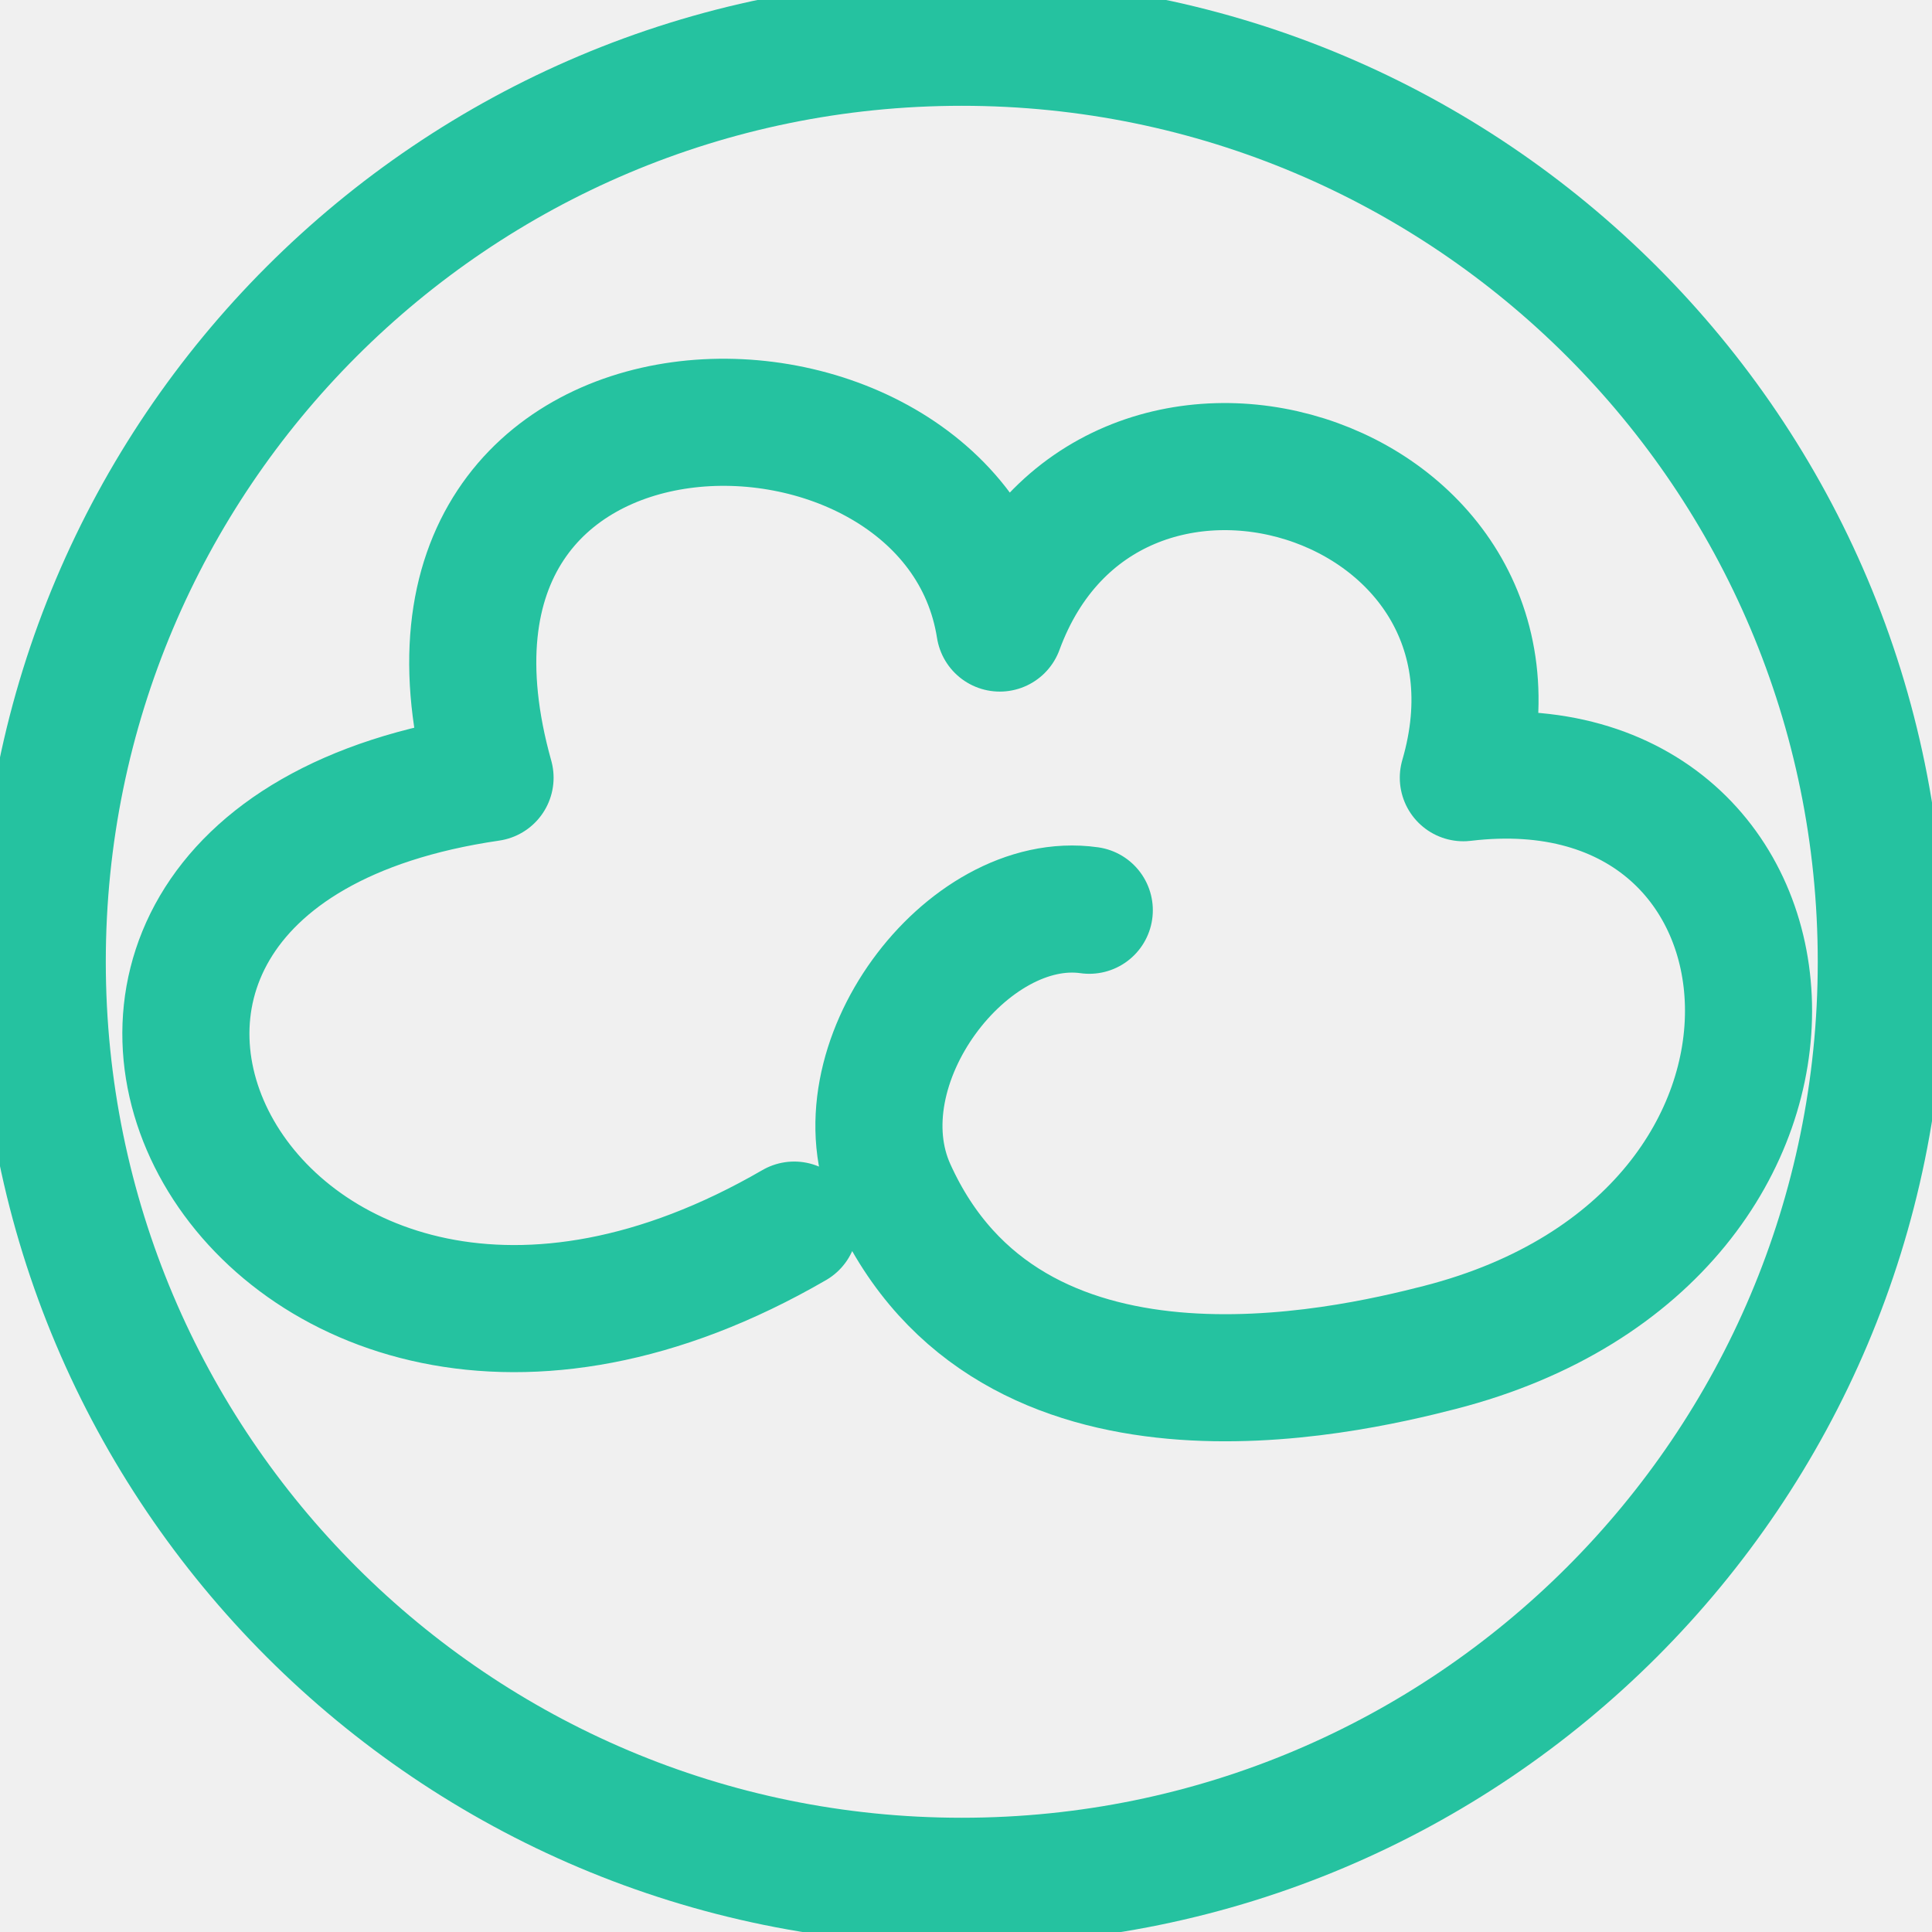
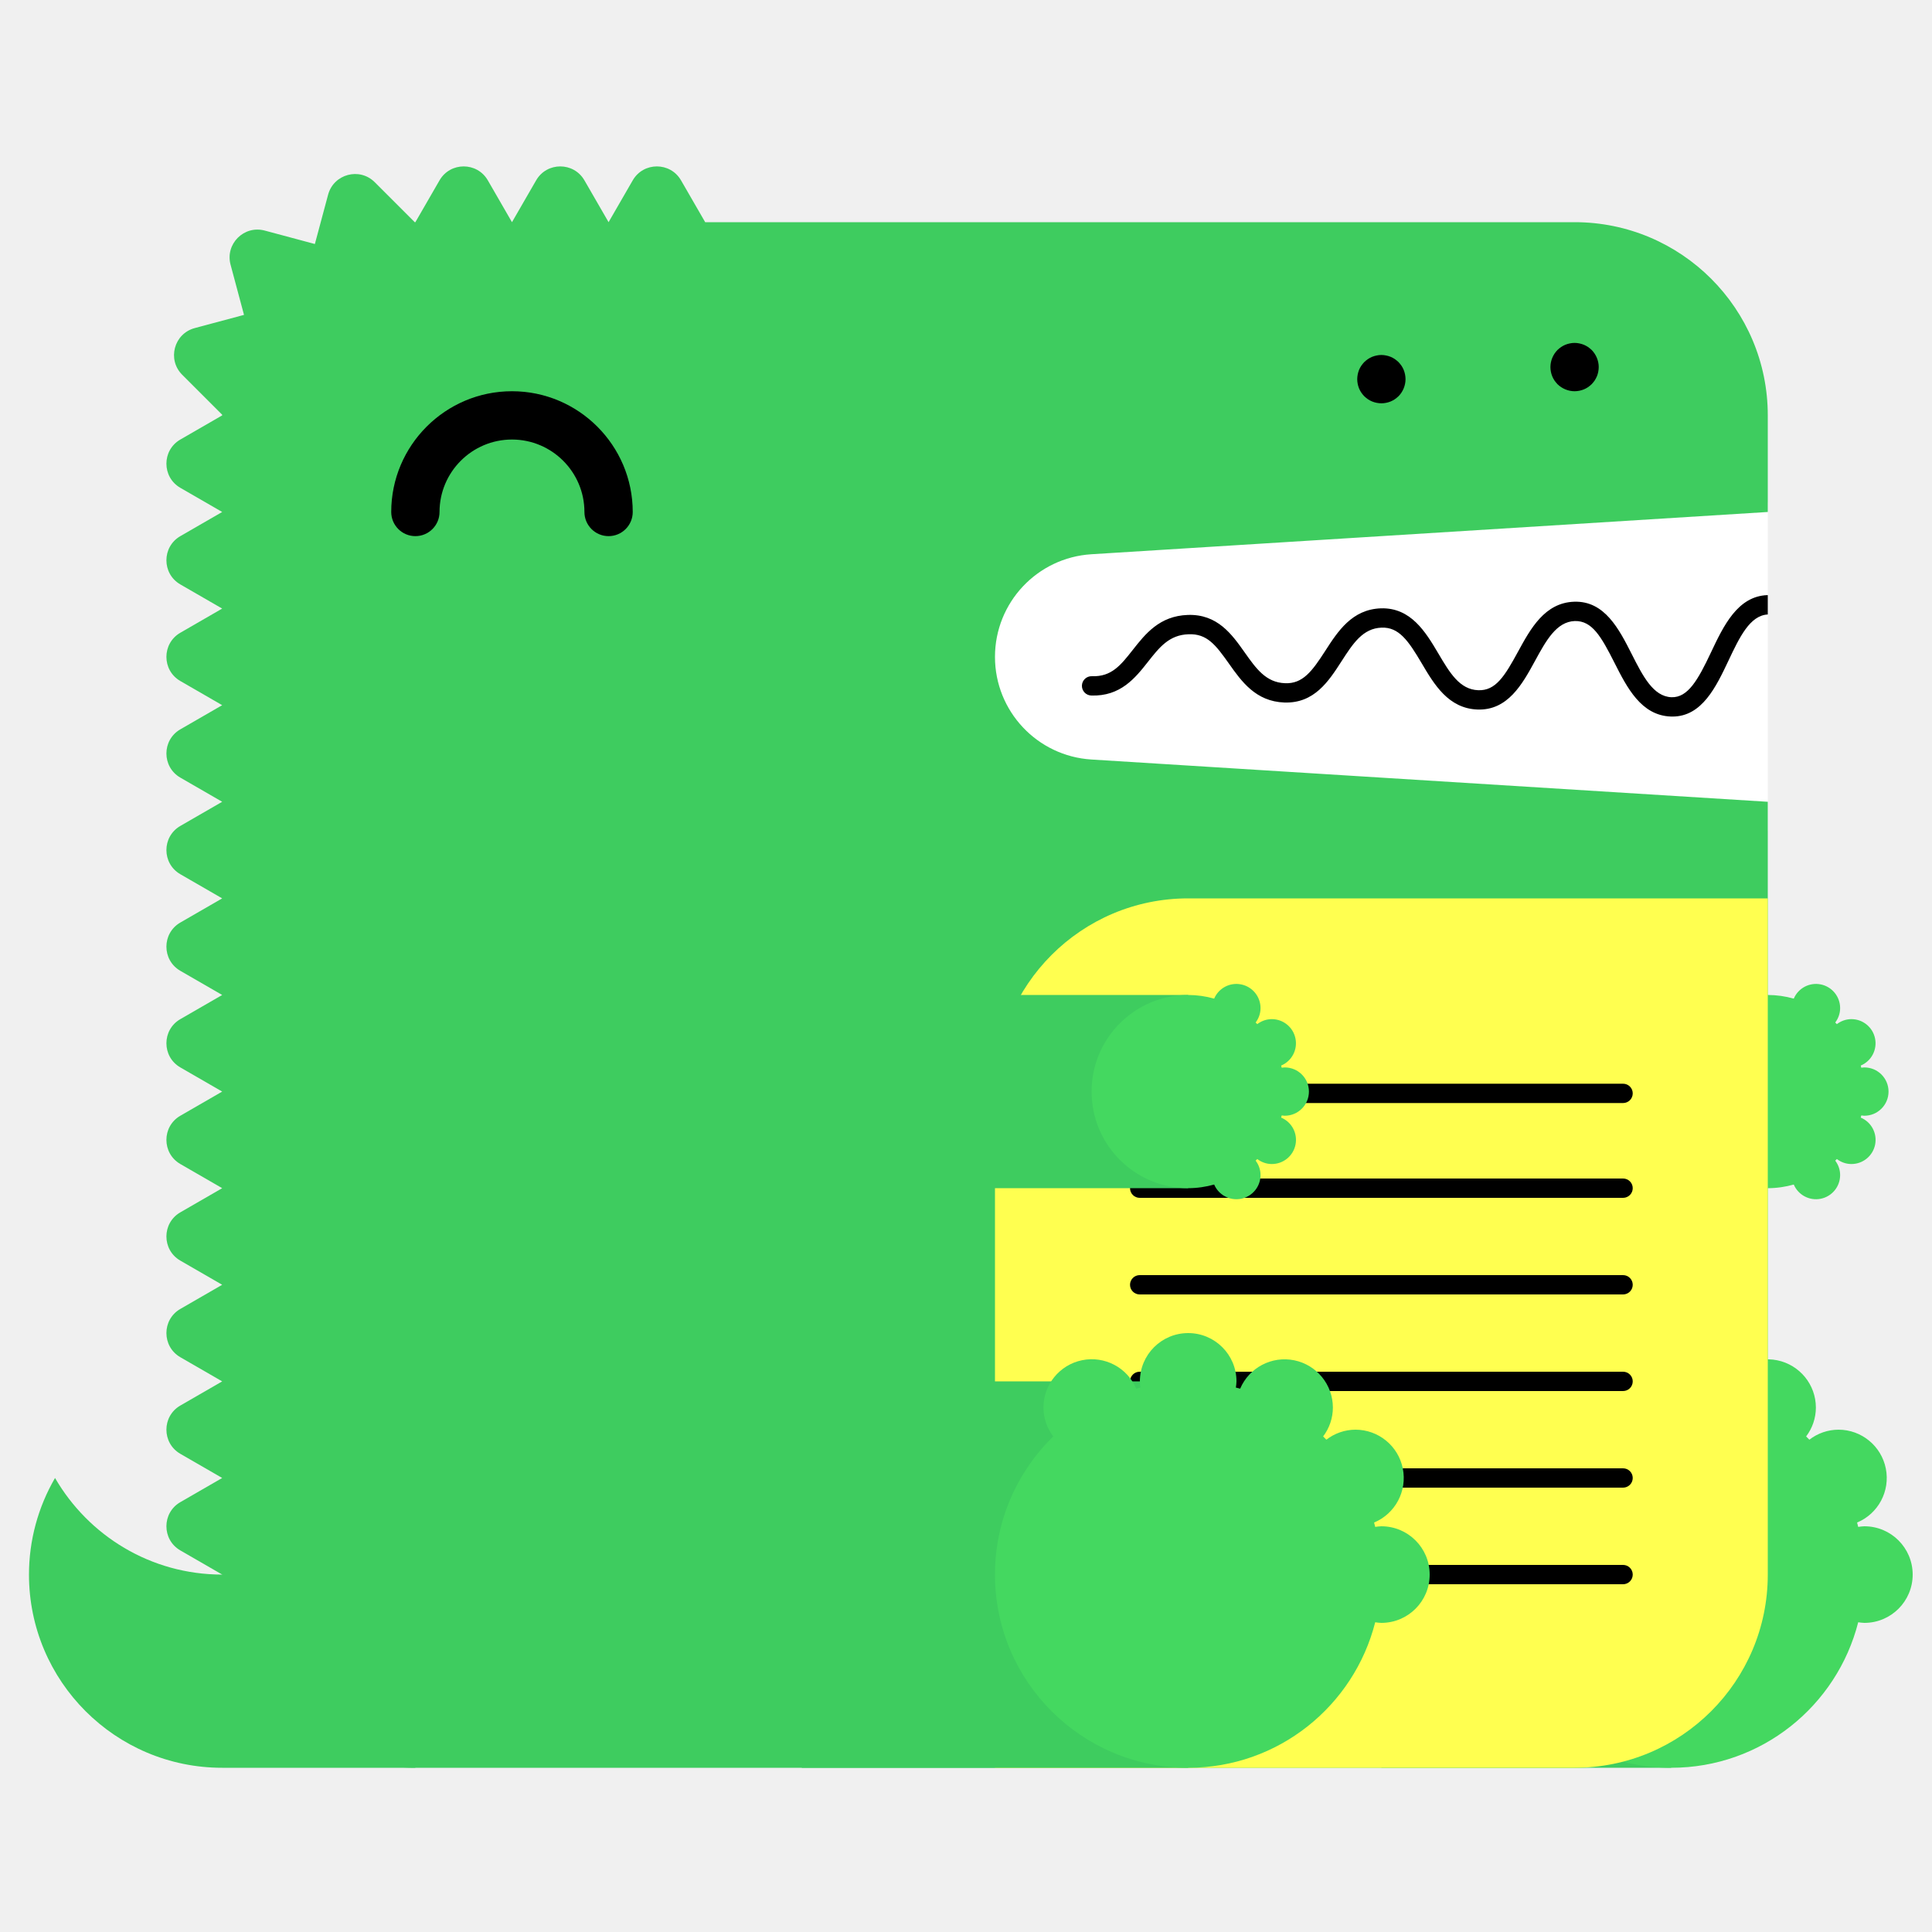
- <svg xmlns="http://www.w3.org/2000/svg" xmlns:xlink="http://www.w3.org/1999/xlink" width="100%" height="100%" viewBox="0 0 686 686" version="1.1" xml:space="preserve" style="fill-rule:evenodd;clip-rule:evenodd;stroke-linecap:round;stroke-linejoin:round;stroke-miterlimit:1.5;">
-   <g id="Capa1">
-     <g transform="matrix(1,0,0,1,-11,0)">
-       <path d="M397.772,323.204C354.303,317.056 307.867,378.401 327.873,422.634C369.516,514.707 487.661,487.327 522.269,478.433C675.287,439.107 658.648,260.78 530.593,276.145C562.17,167.924 404.107,119.313 366,223C349.451,117.91 140.774,118.296 185,276.145C-22.116,306.331 99.127,547.362 293,435" style="fill:none;stroke:#25c2a0;stroke-width:45.13px;" />
-     </g>
-     <g transform="matrix(0.951895,0,0,0.951895,15,15)">
-       <circle cx="343" cy="343" r="343" style="fill:none;stroke:#25c2a0;stroke-width:47.41px;" />
-     </g>
-     <use xlink:href="#_Image1" x="0" y="0" width="686px" height="686px" />
+ <svg xmlns="http://www.w3.org/2000/svg" width="200" height="200" viewBox="0 0 200 200">
+   <g fill="none" fill-rule="evenodd">
+     <path fill="#FFF" d="M99 52h84v34H99z" />
+     <path d="M23 163c-7.398 0-13.843-4.027-17.303-10A19.886 19.886 0 0 0 3 163c0 11.046 8.954 20 20 20h20v-20H23z" fill="#3ECC5F" />
+     <path d="M112.98 57.376L183 53V43c0-11.046-8.954-20-20-20H73l-2.5-4.33c-1.112-1.925-3.889-1.925-5 0L63 23l-2.5-4.33c-1.111-1.925-3.889-1.925-5 0L53 23l-2.5-4.33c-1.111-1.925-3.889-1.925-5 0L43 23c-.022 0-.042.003-.065.003l-4.142-4.141c-1.57-1.571-4.252-.853-4.828 1.294l-1.369 5.104-5.192-1.392c-2.148-.575-4.111 1.389-3.535 3.536l1.39 5.193-5.102 1.367c-2.148.576-2.867 3.259-1.296 4.83l4.142 4.142c0 .021-.003.042-.003.064l-4.33 2.5c-1.925 1.111-1.925 3.889 0 5L23 53l-4.33 2.5c-1.925 1.111-1.925 3.889 0 5L23 63l-4.33 2.5c-1.925 1.111-1.925 3.889 0 5L23 73l-4.33 2.5c-1.925 1.111-1.925 3.889 0 5L23 83l-4.33 2.5c-1.925 1.111-1.925 3.889 0 5L23 93l-4.33 2.5c-1.925 1.111-1.925 3.889 0 5L23 103l-4.33 2.5c-1.925 1.111-1.925 3.889 0 5L23 113l-4.33 2.5c-1.925 1.111-1.925 3.889 0 5L23 123l-4.33 2.5c-1.925 1.111-1.925 3.889 0 5L23 133l-4.33 2.5c-1.925 1.111-1.925 3.889 0 5L23 143l-4.33 2.5c-1.925 1.111-1.925 3.889 0 5L23 153l-4.33 2.5c-1.925 1.111-1.925 3.889 0 5L23 163c0 11.046 8.954 20 20 20h120c11.046 0 20-8.954 20-20V83l-70.02-4.376A10.645 10.645 0 0 1 103 68c0-5.621 4.37-10.273 9.98-10.624" fill="#3ECC5F" />
+     <path fill="#3ECC5F" d="M143 183h30v-40h-30z" />
+     <path d="M193 158c-.219 0-.428.037-.639.064-.038-.15-.074-.301-.116-.451A5 5 0 0 0 190.32 148a4.96 4.96 0 0 0-3.016 1.036 26.531 26.531 0 0 0-.335-.336 4.955 4.955 0 0 0 1.011-2.987 5 5 0 0 0-9.599-1.959c-.148-.042-.297-.077-.445-.115.027-.211.064-.42.064-.639a5 5 0 0 0-5-5 5 5 0 0 0-5 5c0 .219.037.428.064.639-.148.038-.297.073-.445.115a4.998 4.998 0 0 0-9.599 1.959c0 1.125.384 2.151 1.011 2.987-3.717 3.632-6.031 8.693-6.031 14.3 0 11.046 8.954 20 20 20 9.339 0 17.16-6.41 19.361-15.064.211.027.42.064.639.064a5 5 0 0 0 5-5 5 5 0 0 0-5-5" fill="#44D860" />
+     <path fill="#3ECC5F" d="M153 123h30v-20h-30z" />
+     <path d="M193 115.5a2.5 2.5 0 1 0 0-5c-.109 0-.214.019-.319.032-.02-.075-.037-.15-.058-.225a2.501 2.501 0 0 0-.963-4.807c-.569 0-1.088.197-1.508.518a6.653 6.653 0 0 0-.168-.168c.314-.417.506-.931.506-1.494a2.5 2.5 0 0 0-4.8-.979A9.987 9.987 0 0 0 183 103c-5.522 0-10 4.478-10 10s4.478 10 10 10c.934 0 1.833-.138 2.69-.377a2.5 2.5 0 0 0 4.8-.979c0-.563-.192-1.077-.506-1.494.057-.055.113-.111.168-.168.42.321.939.518 1.508.518a2.5 2.5 0 0 0 .963-4.807c.021-.074.038-.15.058-.225.105.013.21.032.319.032" fill="#44D860" />
+     <path d="M63 55.5a2.5 2.5 0 0 1-2.5-2.5c0-4.136-3.364-7.5-7.5-7.5s-7.5 3.364-7.5 7.5a2.5 2.5 0 1 1-5 0c0-6.893 5.607-12.5 12.5-12.5S65.5 46.107 65.5 53a2.5 2.5 0 0 1-2.5 2.5" fill="#000" />
+     <path d="M103 183h60c11.046 0 20-8.954 20-20V93h-60c-11.046 0-20 8.954-20 20v70z" fill="#FFFF50" />
+     <path d="M168.02 124h-50.04a1 1 0 1 1 0-2h50.04a1 1 0 1 1 0 2m0 20h-50.04a1 1 0 1 1 0-2h50.04a1 1 0 1 1 0 2m0 20h-50.04a1 1 0 1 1 0-2h50.04a1 1 0 1 1 0 2m0-49.814h-50.04a1 1 0 1 1 0-2h50.04a1 1 0 1 1 0 2m0 19.814h-50.04a1 1 0 1 1 0-2h50.04a1 1 0 1 1 0 2m0 20h-50.04a1 1 0 1 1 0-2h50.04a1 1 0 1 1 0 2M183 61.611c-.012 0-.022-.006-.034-.005-3.09.105-4.552 3.196-5.842 5.923-1.346 2.85-2.387 4.703-4.093 4.647-1.889-.068-2.969-2.202-4.113-4.46-1.314-2.594-2.814-5.536-5.963-5.426-3.046.104-4.513 2.794-5.807 5.167-1.377 2.528-2.314 4.065-4.121 3.994-1.927-.07-2.951-1.805-4.136-3.813-1.321-2.236-2.848-4.75-5.936-4.664-2.994.103-4.465 2.385-5.763 4.4-1.373 2.13-2.335 3.428-4.165 3.351-1.973-.07-2.992-1.51-4.171-3.177-1.324-1.873-2.816-3.993-5.895-3.89-2.928.1-4.399 1.97-5.696 3.618-1.232 1.564-2.194 2.802-4.229 2.724a1 1 0 0 0-.072 2c3.017.101 4.545-1.8 5.872-3.487 1.177-1.496 2.193-2.787 4.193-2.855 1.926-.082 2.829 1.115 4.195 3.045 1.297 1.834 2.769 3.914 5.731 4.021 3.103.104 4.596-2.215 5.918-4.267 1.182-1.834 2.202-3.417 4.15-3.484 1.793-.067 2.769 1.35 4.145 3.681 1.297 2.197 2.766 4.686 5.787 4.796 3.125.108 4.634-2.62 5.949-5.035 1.139-2.088 2.214-4.06 4.119-4.126 1.793-.042 2.728 1.595 4.111 4.33 1.292 2.553 2.757 5.445 5.825 5.556l.169.003c3.064 0 4.518-3.075 5.805-5.794 1.139-2.41 2.217-4.68 4.067-4.773v-2z" fill="#000" />
+     <path fill="#3ECC5F" d="M83 183h40v-40H83z" />
+     <path d="M143 158c-.219 0-.428.037-.639.064-.038-.15-.074-.301-.116-.451A5 5 0 0 0 140.32 148a4.96 4.96 0 0 0-3.016 1.036 26.531 26.531 0 0 0-.335-.336 4.955 4.955 0 0 0 1.011-2.987 5 5 0 0 0-9.599-1.959c-.148-.042-.297-.077-.445-.115.027-.211.064-.42.064-.639a5 5 0 0 0-5-5 5 5 0 0 0-5 5c0 .219.037.428.064.639-.148.038-.297.073-.445.115a4.998 4.998 0 0 0-9.599 1.959c0 1.125.384 2.151 1.011 2.987-3.717 3.632-6.031 8.693-6.031 14.3 0 11.046 8.954 20 20 20 9.339 0 17.16-6.41 19.361-15.064.211.027.42.064.639.064a5 5 0 0 0 5-5 5 5 0 0 0-5-5" fill="#44D860" />
+     <path fill="#3ECC5F" d="M83 123h40v-20H83z" />
+     <path d="M133 115.5a2.5 2.5 0 1 0 0-5c-.109 0-.214.019-.319.032-.02-.075-.037-.15-.058-.225a2.501 2.501 0 0 0-.963-4.807c-.569 0-1.088.197-1.508.518a6.653 6.653 0 0 0-.168-.168c.314-.417.506-.931.506-1.494a2.5 2.5 0 0 0-4.8-.979A9.987 9.987 0 0 0 123 103c-5.522 0-10 4.478-10 10s4.478 10 10 10c.934 0 1.833-.138 2.69-.377a2.5 2.5 0 0 0 4.8-.979c0-.563-.192-1.077-.506-1.494.057-.055.113-.111.168-.168.42.321.939.518 1.508.518a2.5 2.5 0 0 0 .963-4.807c.021-.074.038-.15.058-.225.105.013.21.032.319.032" fill="#44D860" />
+     <path d="M143 41.75c-.16 0-.33-.02-.49-.05a2.52 2.52 0 0 1-.47-.14c-.15-.06-.29-.14-.431-.23-.13-.09-.259-.2-.38-.31-.109-.12-.219-.24-.309-.38s-.17-.28-.231-.43a2.619 2.619 0 0 1-.189-.96c0-.16.02-.33.05-.49.03-.16.08-.31.139-.47.061-.15.141-.29.231-.43.09-.13.2-.26.309-.38.121-.11.25-.22.38-.31.141-.09.281-.17.431-.23.149-.06.31-.11.47-.14.32-.07.65-.07.98 0 .159.03.32.08.47.14.149.06.29.14.43.23.13.09.259.2.38.31.11.12.22.25.31.38.09.14.17.28.23.43.06.16.11.31.14.47.029.16.05.33.05.49 0 .66-.271 1.31-.73 1.77-.121.11-.25.22-.38.31-.14.09-.281.17-.43.23a2.565 2.565 0 0 1-.96.19m20-1.25c-.66 0-1.3-.27-1.771-.73a3.802 3.802 0 0 1-.309-.38c-.09-.14-.17-.28-.231-.43a2.619 2.619 0 0 1-.189-.96c0-.66.27-1.3.729-1.77.121-.11.25-.22.38-.31.141-.09.281-.17.431-.23.149-.06.31-.11.47-.14.32-.07.66-.07.98 0 .159.03.32.08.47.14.149.06.29.14.43.23.13.09.259.2.38.31.459.47.73 1.11.73 1.77 0 .16-.021.33-.05.49-.03.16-.08.32-.14.47-.07.15-.14.29-.23.43-.09.13-.2.26-.31.38-.121.11-.25.22-.38.31-.14.09-.281.17-.43.23a2.565 2.565 0 0 1-.96.19" fill="#000" />
  </g>
</svg>
